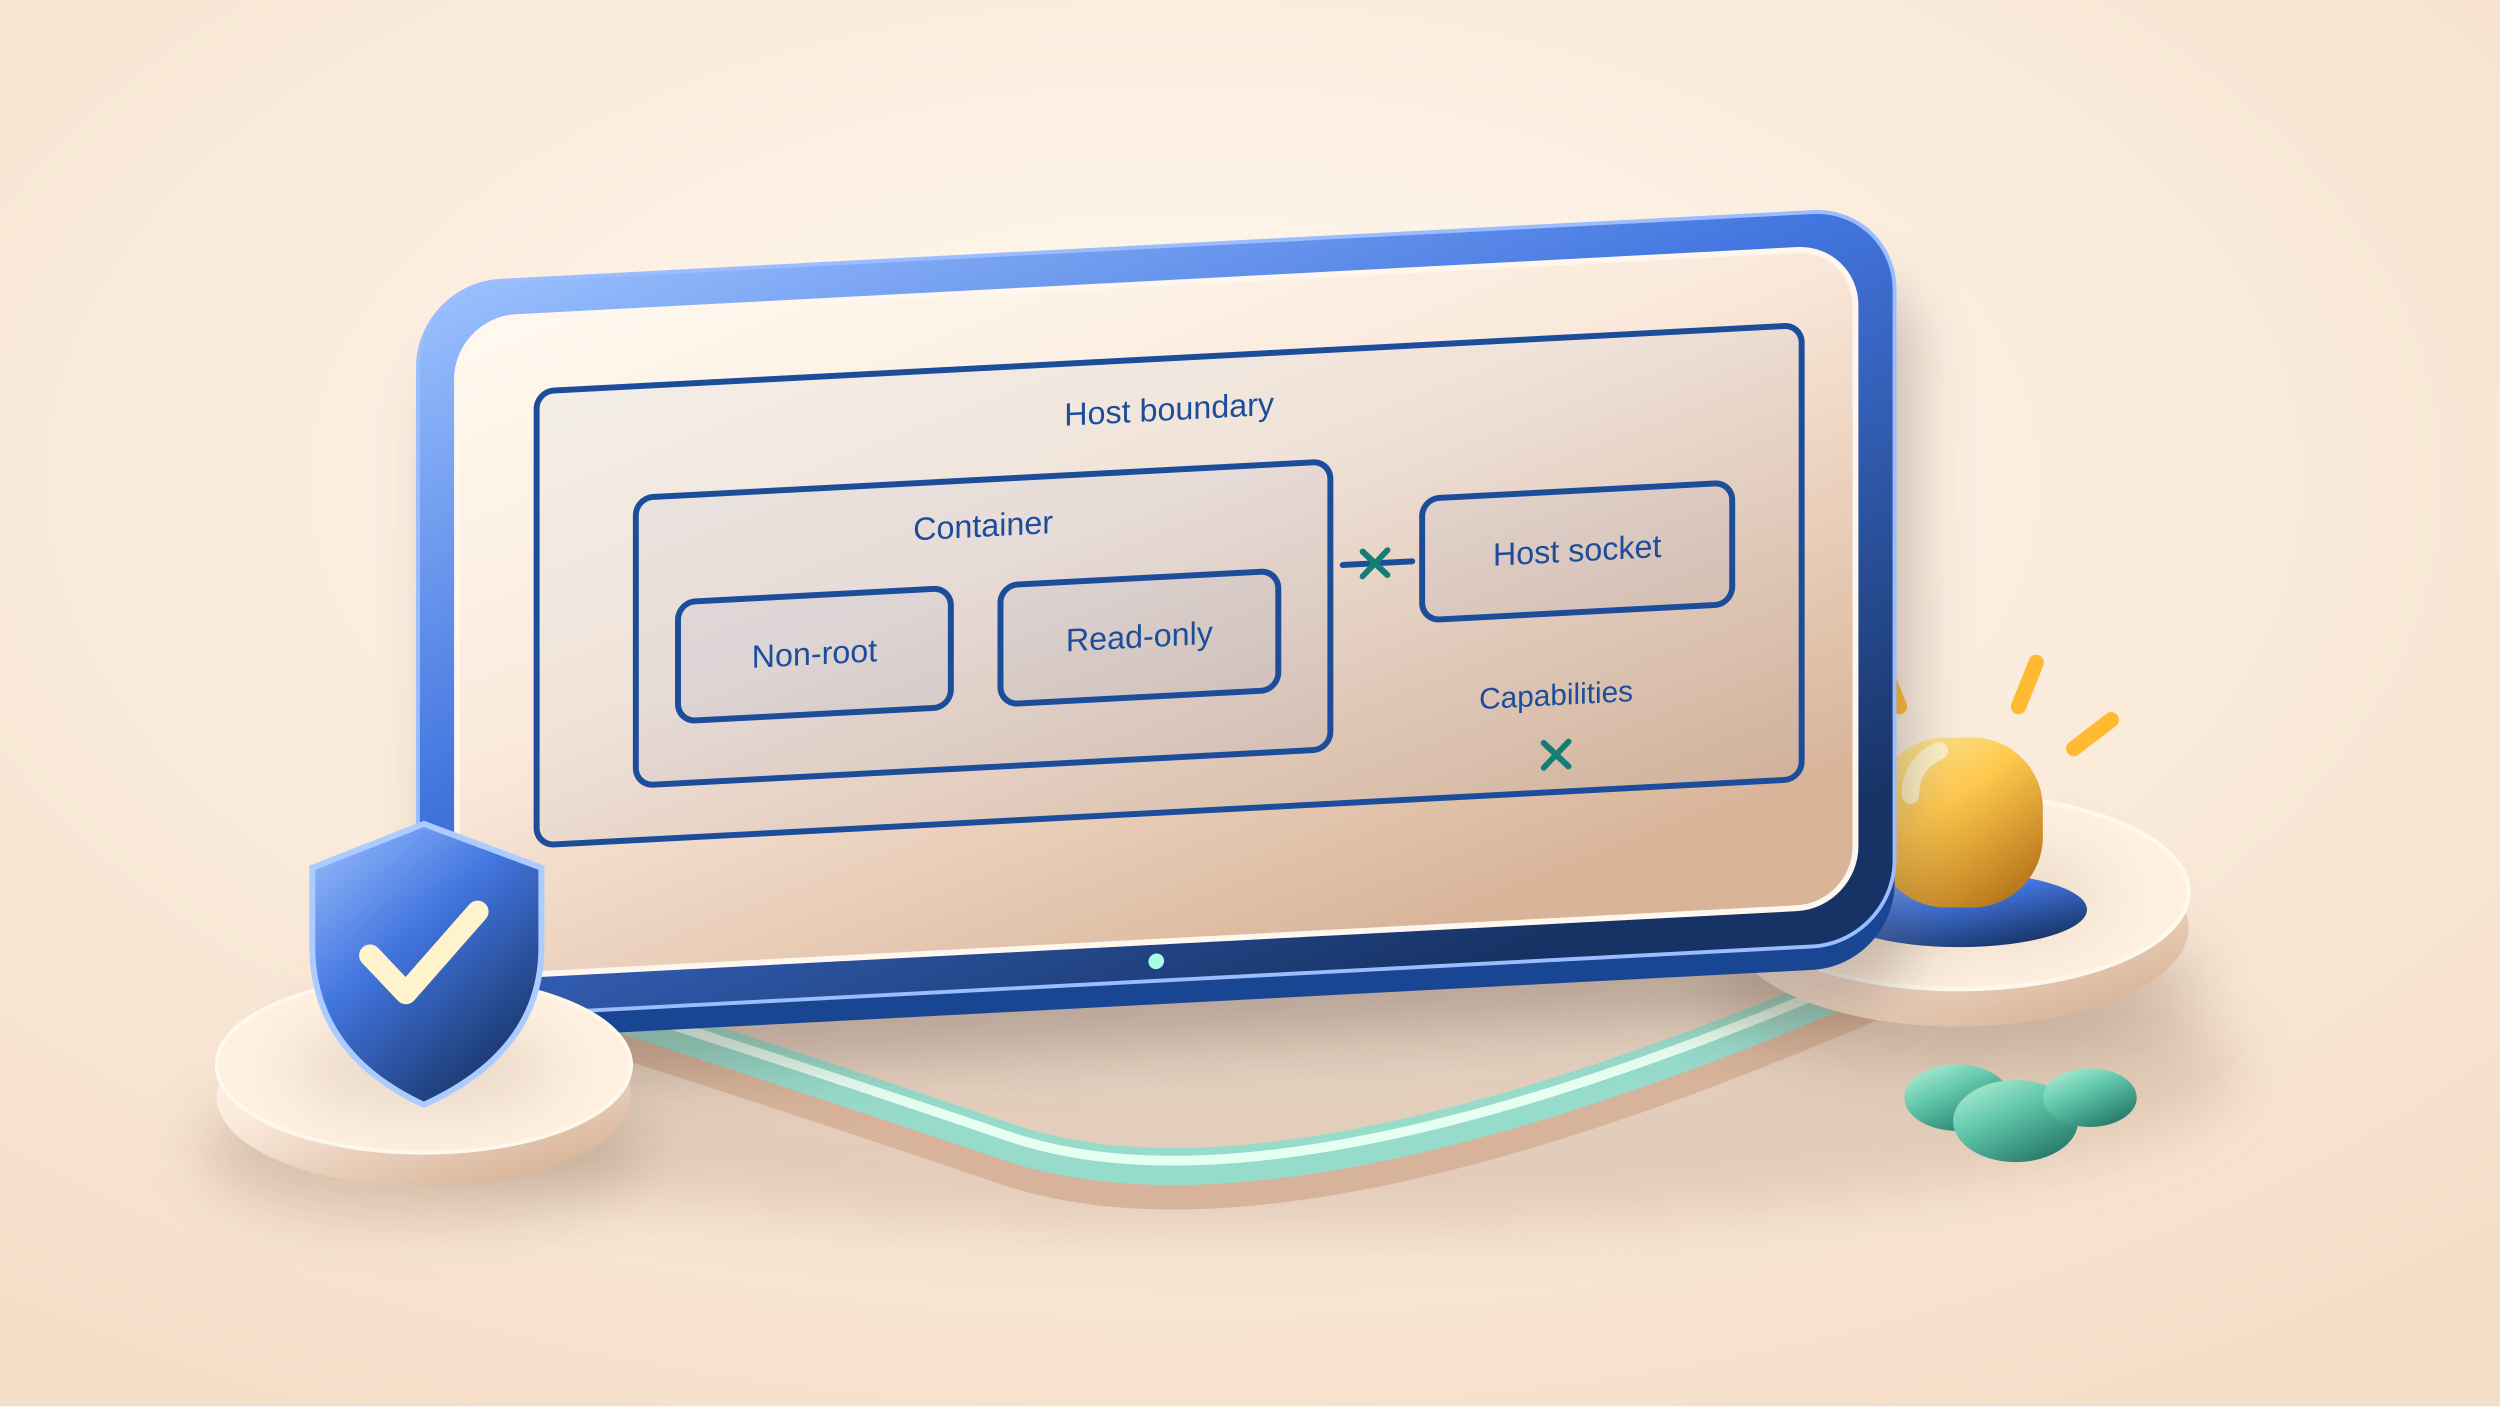
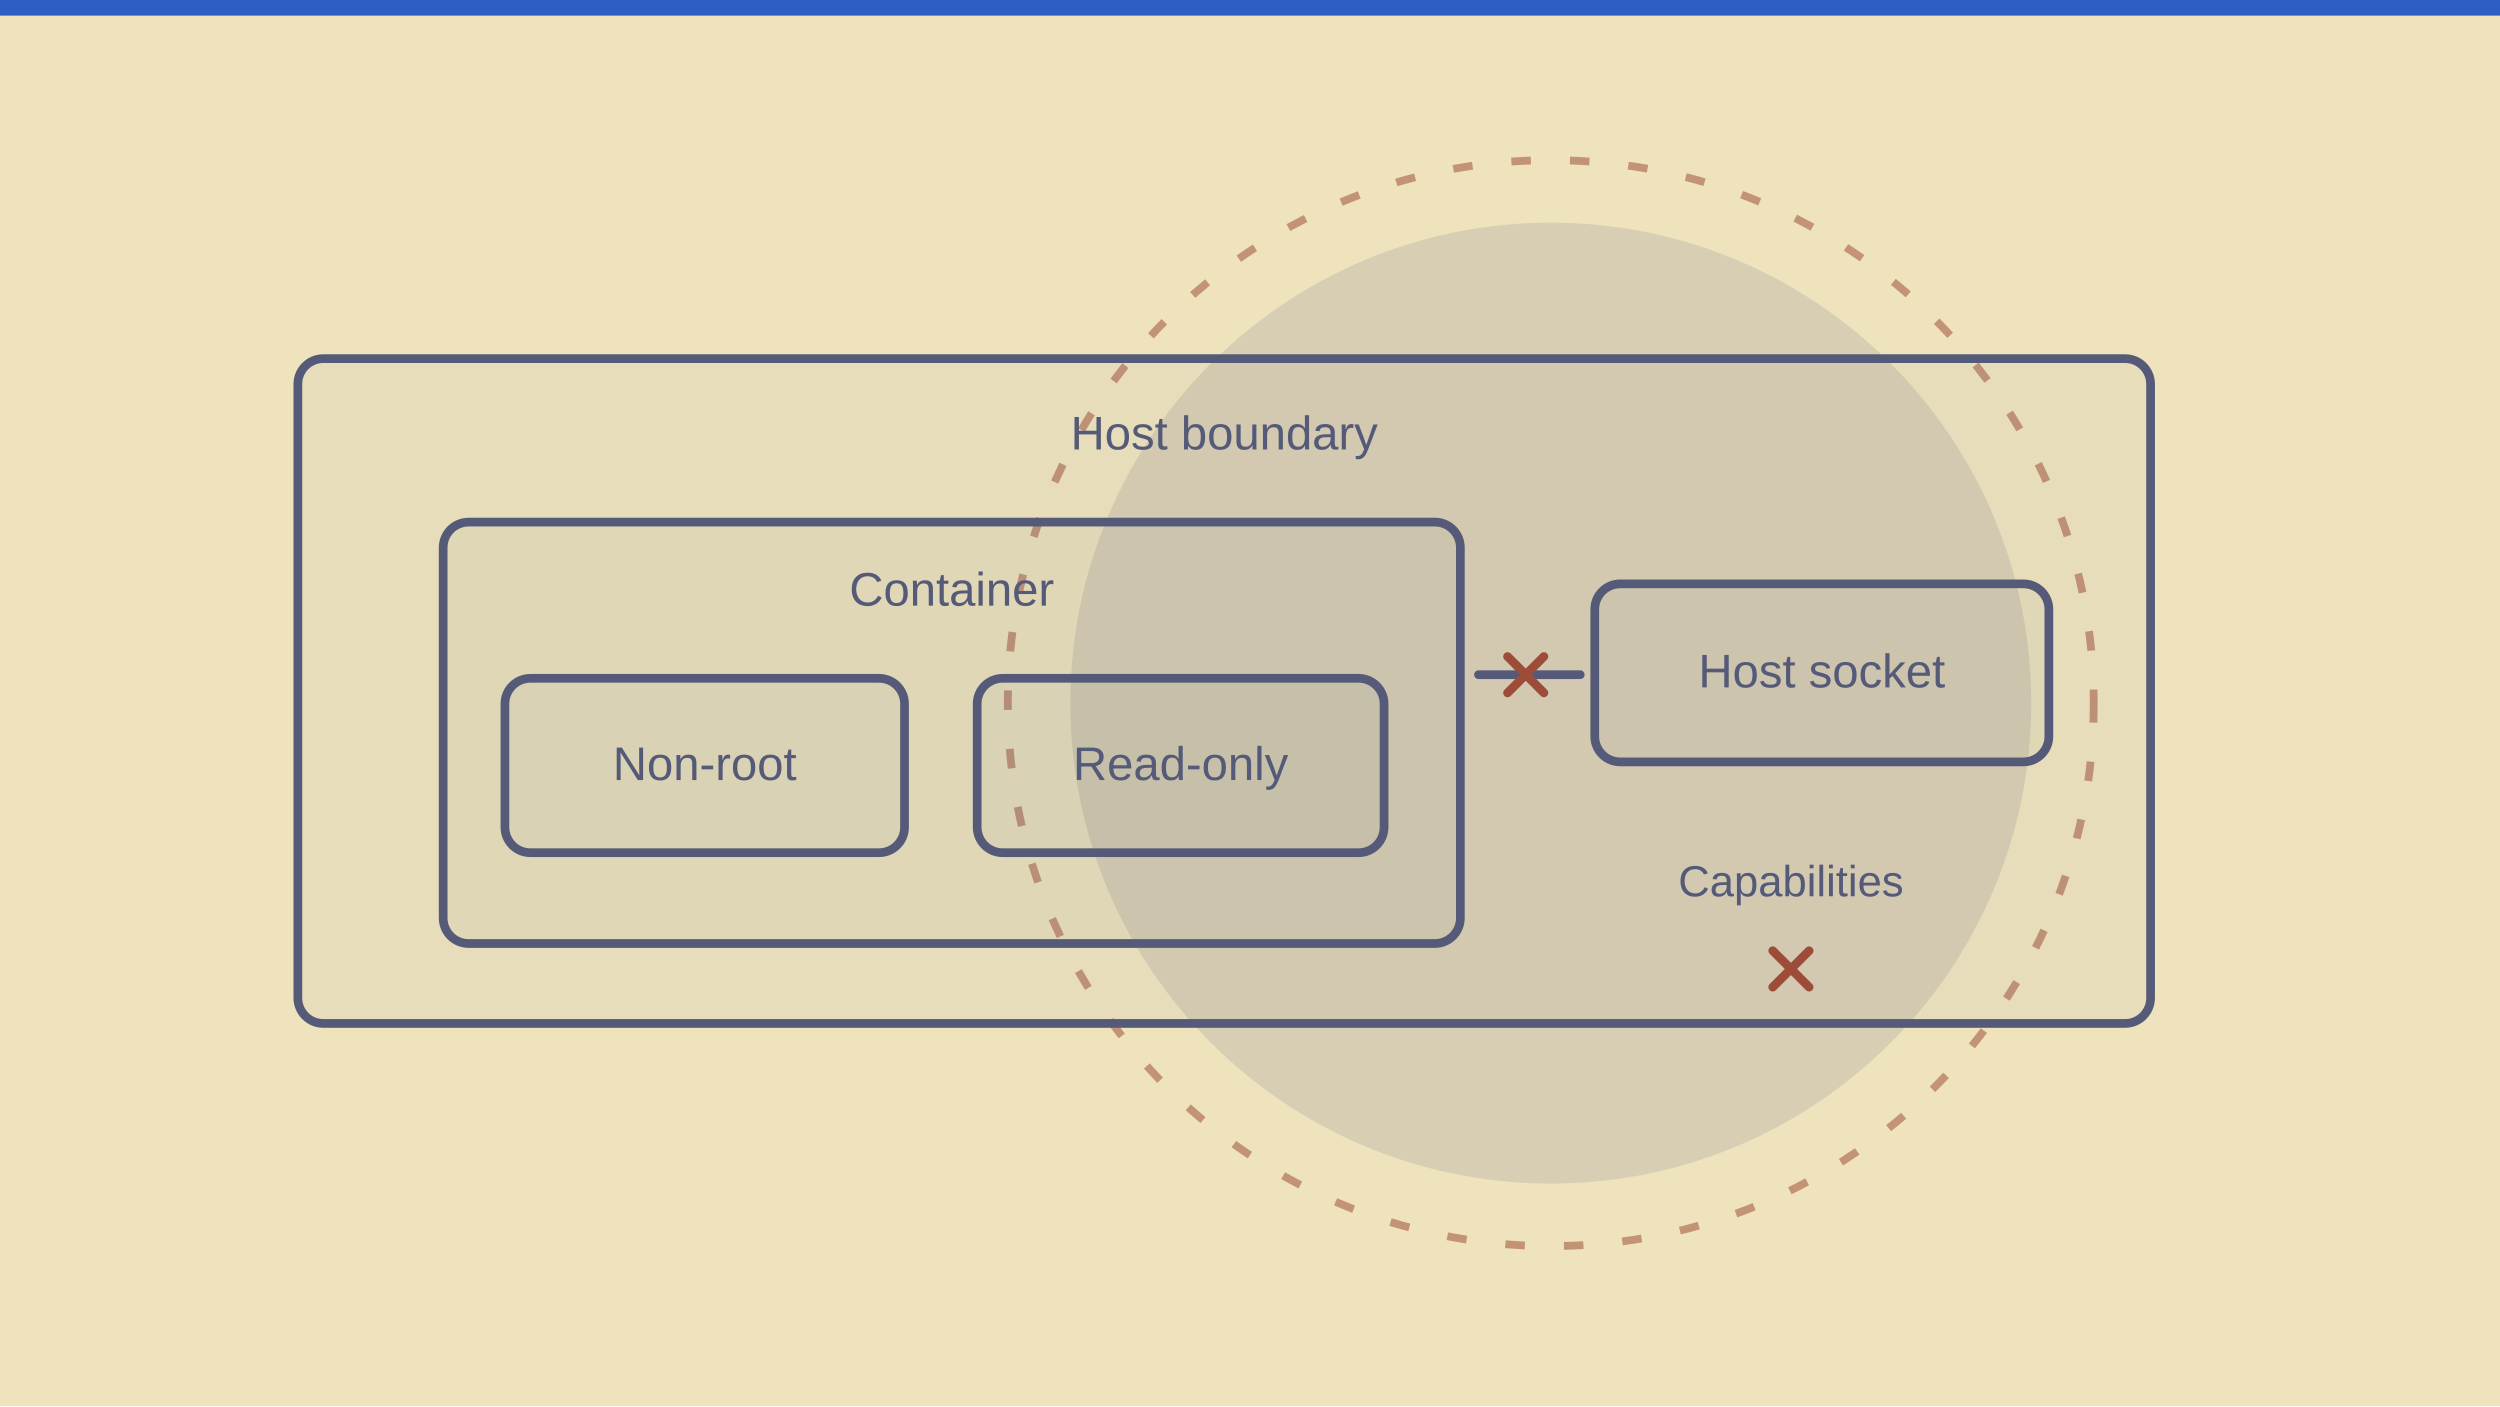
- <svg xmlns="http://www.w3.org/2000/svg" width="1280" height="720" viewBox="0 0 1280 720" preserveAspectRatio="xMidYMid slice">
+ <svg xmlns="http://www.w3.org/2000/svg" viewBox="0 0 1280 720" width="1280" height="720" role="img" aria-label="Conceptual illustration for Container Security: The Specific Misconfigurations That Open Production Systems to Attack: Boundary, Controls, Secrets." preserveAspectRatio="xMidYMid meet" data-article-art="containers-security" data-art-scene="security" data-composition="symbolic-object">
  <defs>
-     <linearGradient id="blue" x2="0.72" y2="1">
-       <stop stop-color="#9dc2ff" />
-       <stop offset=".46" stop-color="#4275df" />
-       <stop offset="1" stop-color="#173365" />
-     </linearGradient>
-     <linearGradient id="mint" x2="0.72" y2="1">
-       <stop stop-color="#bbf4da" />
-       <stop offset=".46" stop-color="#62c8ac" />
-       <stop offset="1" stop-color="#257968" />
-     </linearGradient>
-     <linearGradient id="gold" x2="0.72" y2="1">
-       <stop stop-color="#fff0a8" />
-       <stop offset=".46" stop-color="#ffc84d" />
-       <stop offset="1" stop-color="#b7771b" />
-     </linearGradient>
-     <linearGradient id="cream" x2="0.72" y2="1">
-       <stop stop-color="#fffaf0" />
-       <stop offset=".46" stop-color="#fae9db" />
-       <stop offset="1" stop-color="#d8b498" />
-     </linearGradient>
-     <radialGradient id="paper" cx=".47" cy=".34" r=".76">
-       <stop stop-color="#fffaf1" />
-       <stop offset="1" stop-color="#f5dec8" />
-     </radialGradient>
-     <filter id="blur" x="-.4" y="-.8" width="1.8" height="2.6">
-       <feGaussianBlur stdDeviation="15" />
-     </filter>
+     <clipPath id="cpcover-containers-security">
+       <rect width="1280" height="720" />
+     </clipPath>
  </defs>
-   <rect width="1280" height="720" fill="url(#paper)" />
-   <ellipse cx="642" cy="548" rx="505" ry="82" fill="#80523a" opacity=".18" filter="url(#blur)" />
-   <path d="M190 486Q361 539 517 592T1042 469" fill="none" stroke="#d6b39a" stroke-width="30" stroke-linecap="round" />
-   <path d="M190 479Q361 532 517 585T1042 462" fill="none" stroke="#97dbcb" stroke-width="19" stroke-linecap="round" />
-   <path d="M190 476Q361 529 517 582T1042 459" fill="none" stroke="#e5fff1" stroke-width="5" stroke-linecap="round" />
-   <g transform="translate(1003 442) scale(1.13)">
-     <ellipse cy="55" rx="112" ry="35" fill="#71523e" opacity=".24" filter="url(#blur)" />
-     <ellipse cy="29" rx="104" ry="45" fill="url(#cream)" />
-     <ellipse cy="13" rx="104" ry="44" fill="#fff0df" stroke="#fff9ed" stroke-width="2" />
-     <ellipse rx="68" ry="23" cy="15" fill="#7f6559" opacity=".16" filter="url(#blur)" />
-     <ellipse cy="21" rx="58" ry="17" fill="url(#blue)" />
-     <rect x="-38" y="-57" width="76" height="77" rx="32" fill="url(#gold)" />
-     <path d="M-50-53l-17-13M-27-71l-8-20M27-71l8-20M52-52l17-13" stroke="#ffba32" stroke-width="7" stroke-linecap="round" />
-     <path d="M-22-31q0-14 13-20" fill="none" stroke="#fff3c5" stroke-width="8" stroke-linecap="round" />
-   </g>
-   <g transform="translate(214 146) skewY(-3)">
-     <rect x="10" y="33" width="756" height="376" rx="42" fill="#54433a" opacity=".30" filter="url(#blur)" />
-     <rect x="0" y="12" width="756" height="376" rx="42" fill="#194692" />
-     <rect width="756" height="376" rx="42" fill="url(#blue)" stroke="#9bbdff" stroke-width="2" />
-     <rect x="20" y="19" width="716" height="337" rx="30" fill="url(#cream)" stroke="#fff7ee" stroke-width="3" />
-     <g transform="translate(29 36) scale(1.27)">
-       <g data-subject-detail="sc-runtime-boundary" stroke="#1b4d9b" stroke-width="2.4" stroke-linecap="round" stroke-linejoin="round" fill="none">
-         <rect x="25" y="17" width="510" height="183" rx="7" fill="#1b4d9b" fill-opacity=".045" />
-         <text x="280" y="42" text-anchor="middle" font-family="Arial,sans-serif" font-size="13" fill="#1b4d9b" stroke="none">Host boundary</text>
-         <rect x="65" y="62" width="280" height="116" rx="7" fill="#1b4d9b" fill-opacity=".045" />
-         <text x="205" y="85" text-anchor="middle" font-family="Arial,sans-serif" font-size="13" fill="#1b4d9b" stroke="none">Container</text>
-         <rect x="82" y="105" width="110" height="48" rx="7" fill="#1b4d9b" fill-opacity=".045" />
-         <text x="137" y="133" text-anchor="middle" font-family="Arial,sans-serif" font-size="13" fill="#1b4d9b" stroke="none">Non-root</text>
-         <rect x="212" y="105" width="112" height="48" rx="7" fill="#1b4d9b" fill-opacity=".045" />
-         <text x="268" y="133" text-anchor="middle" font-family="Arial,sans-serif" font-size="13" fill="#1b4d9b" stroke="none">Read-only</text>
-         <rect x="382" y="79" width="125" height="49" rx="7" fill="#1b4d9b" fill-opacity=".045" />
-         <text x="444.5" y="107.5" text-anchor="middle" font-family="Arial,sans-serif" font-size="13" fill="#1b4d9b" stroke="none">Host socket</text>
-         <path d="M350 104L378 104" />
-         <path d="M358 99l10 10m-10 0l10-10" stroke="#147e74" />
-         <text x="436" y="165" text-anchor="middle" font-family="Arial,sans-serif" font-size="12" fill="#1b4d9b" stroke="none">Capabilities</text>
-         <path d="M431 180l10 10m-10 0l10-10" stroke="#147e74" />
+   <g clip-path="url(#cpcover-containers-security)">
+     <rect width="1280" height="720" fill="#eee3bd" />
+     <g transform="translate(0 0) scale(2)">
+       <circle cx="397" cy="180" r="123" fill="#545a77" opacity=".15" />
+       <circle cx="397" cy="180" r="139" stroke="#9c4c38" stroke-width="2" stroke-dasharray="5 10" stroke-opacity=".53" fill="none" />
+       <path d="M0 0h640v4H0z" fill="#1b4fc4" opacity=".9" />
+       <g transform="translate(53 76) scale(0.93)">
+         <g data-subject-detail="sc-runtime-boundary" stroke="#545a77" stroke-width="2.4" stroke-linecap="round" stroke-linejoin="round" fill="none">
+           <rect x="25" y="17" width="510" height="183" rx="7" fill="#545a77" fill-opacity=".045" />
+           <text x="280" y="42" text-anchor="middle" font-family="Arial,sans-serif" font-size="13" fill="#545a77" stroke="none">Host boundary</text>
+           <rect x="65" y="62" width="280" height="116" rx="7" fill="#545a77" fill-opacity=".045" />
+           <text x="205" y="85" text-anchor="middle" font-family="Arial,sans-serif" font-size="13" fill="#545a77" stroke="none">Container</text>
+           <rect x="82" y="105" width="110" height="48" rx="7" fill="#545a77" fill-opacity=".045" />
+           <text x="137" y="133" text-anchor="middle" font-family="Arial,sans-serif" font-size="13" fill="#545a77" stroke="none">Non-root</text>
+           <rect x="212" y="105" width="112" height="48" rx="7" fill="#545a77" fill-opacity=".045" />
+           <text x="268" y="133" text-anchor="middle" font-family="Arial,sans-serif" font-size="13" fill="#545a77" stroke="none">Read-only</text>
+           <rect x="382" y="79" width="125" height="49" rx="7" fill="#545a77" fill-opacity=".045" />
+           <text x="444.5" y="107.5" text-anchor="middle" font-family="Arial,sans-serif" font-size="13" fill="#545a77" stroke="none">Host socket</text>
+           <path d="M350 104L378 104" />
+           <path d="M358 99l10 10m-10 0l10-10" stroke="#9c4c38" />
+           <text x="436" y="165" text-anchor="middle" font-family="Arial,sans-serif" font-size="12" fill="#545a77" stroke="none">Capabilities</text>
+           <path d="M431 180l10 10m-10 0l10-10" stroke="#9c4c38" />
+         </g>
      </g>
    </g>
-     <circle cx="378" cy="366" r="4" fill="#a6ffe4" />
-   </g>
-   <g transform="translate(217 532) scale(1.02)">
-     <ellipse cy="55" rx="112" ry="35" fill="#71523e" opacity=".24" filter="url(#blur)" />
-     <ellipse cy="29" rx="104" ry="45" fill="url(#cream)" />
-     <ellipse cy="13" rx="104" ry="44" fill="#fff0df" stroke="#fff9ed" stroke-width="2" />
-     <ellipse rx="68" ry="23" cy="15" fill="#7f6559" opacity=".16" filter="url(#blur)" />
-     <path d="M0-108l59 22v40q0 52-59 79-56-26-56-80v-39z" fill="url(#blue)" stroke="#accbff" stroke-width="3" />
-     <path d="M-27-42l18 19 36-41" fill="none" stroke="#fff3cc" stroke-width="11" stroke-linecap="round" stroke-linejoin="round" />
-   </g>
-   <g fill="url(#mint)">
-     <ellipse cx="1002" cy="562" rx="27" ry="17" />
-     <ellipse cx="1032" cy="574" rx="32" ry="21" />
-     <ellipse cx="1070" cy="562" rx="24" ry="15" />
  </g>
</svg>
